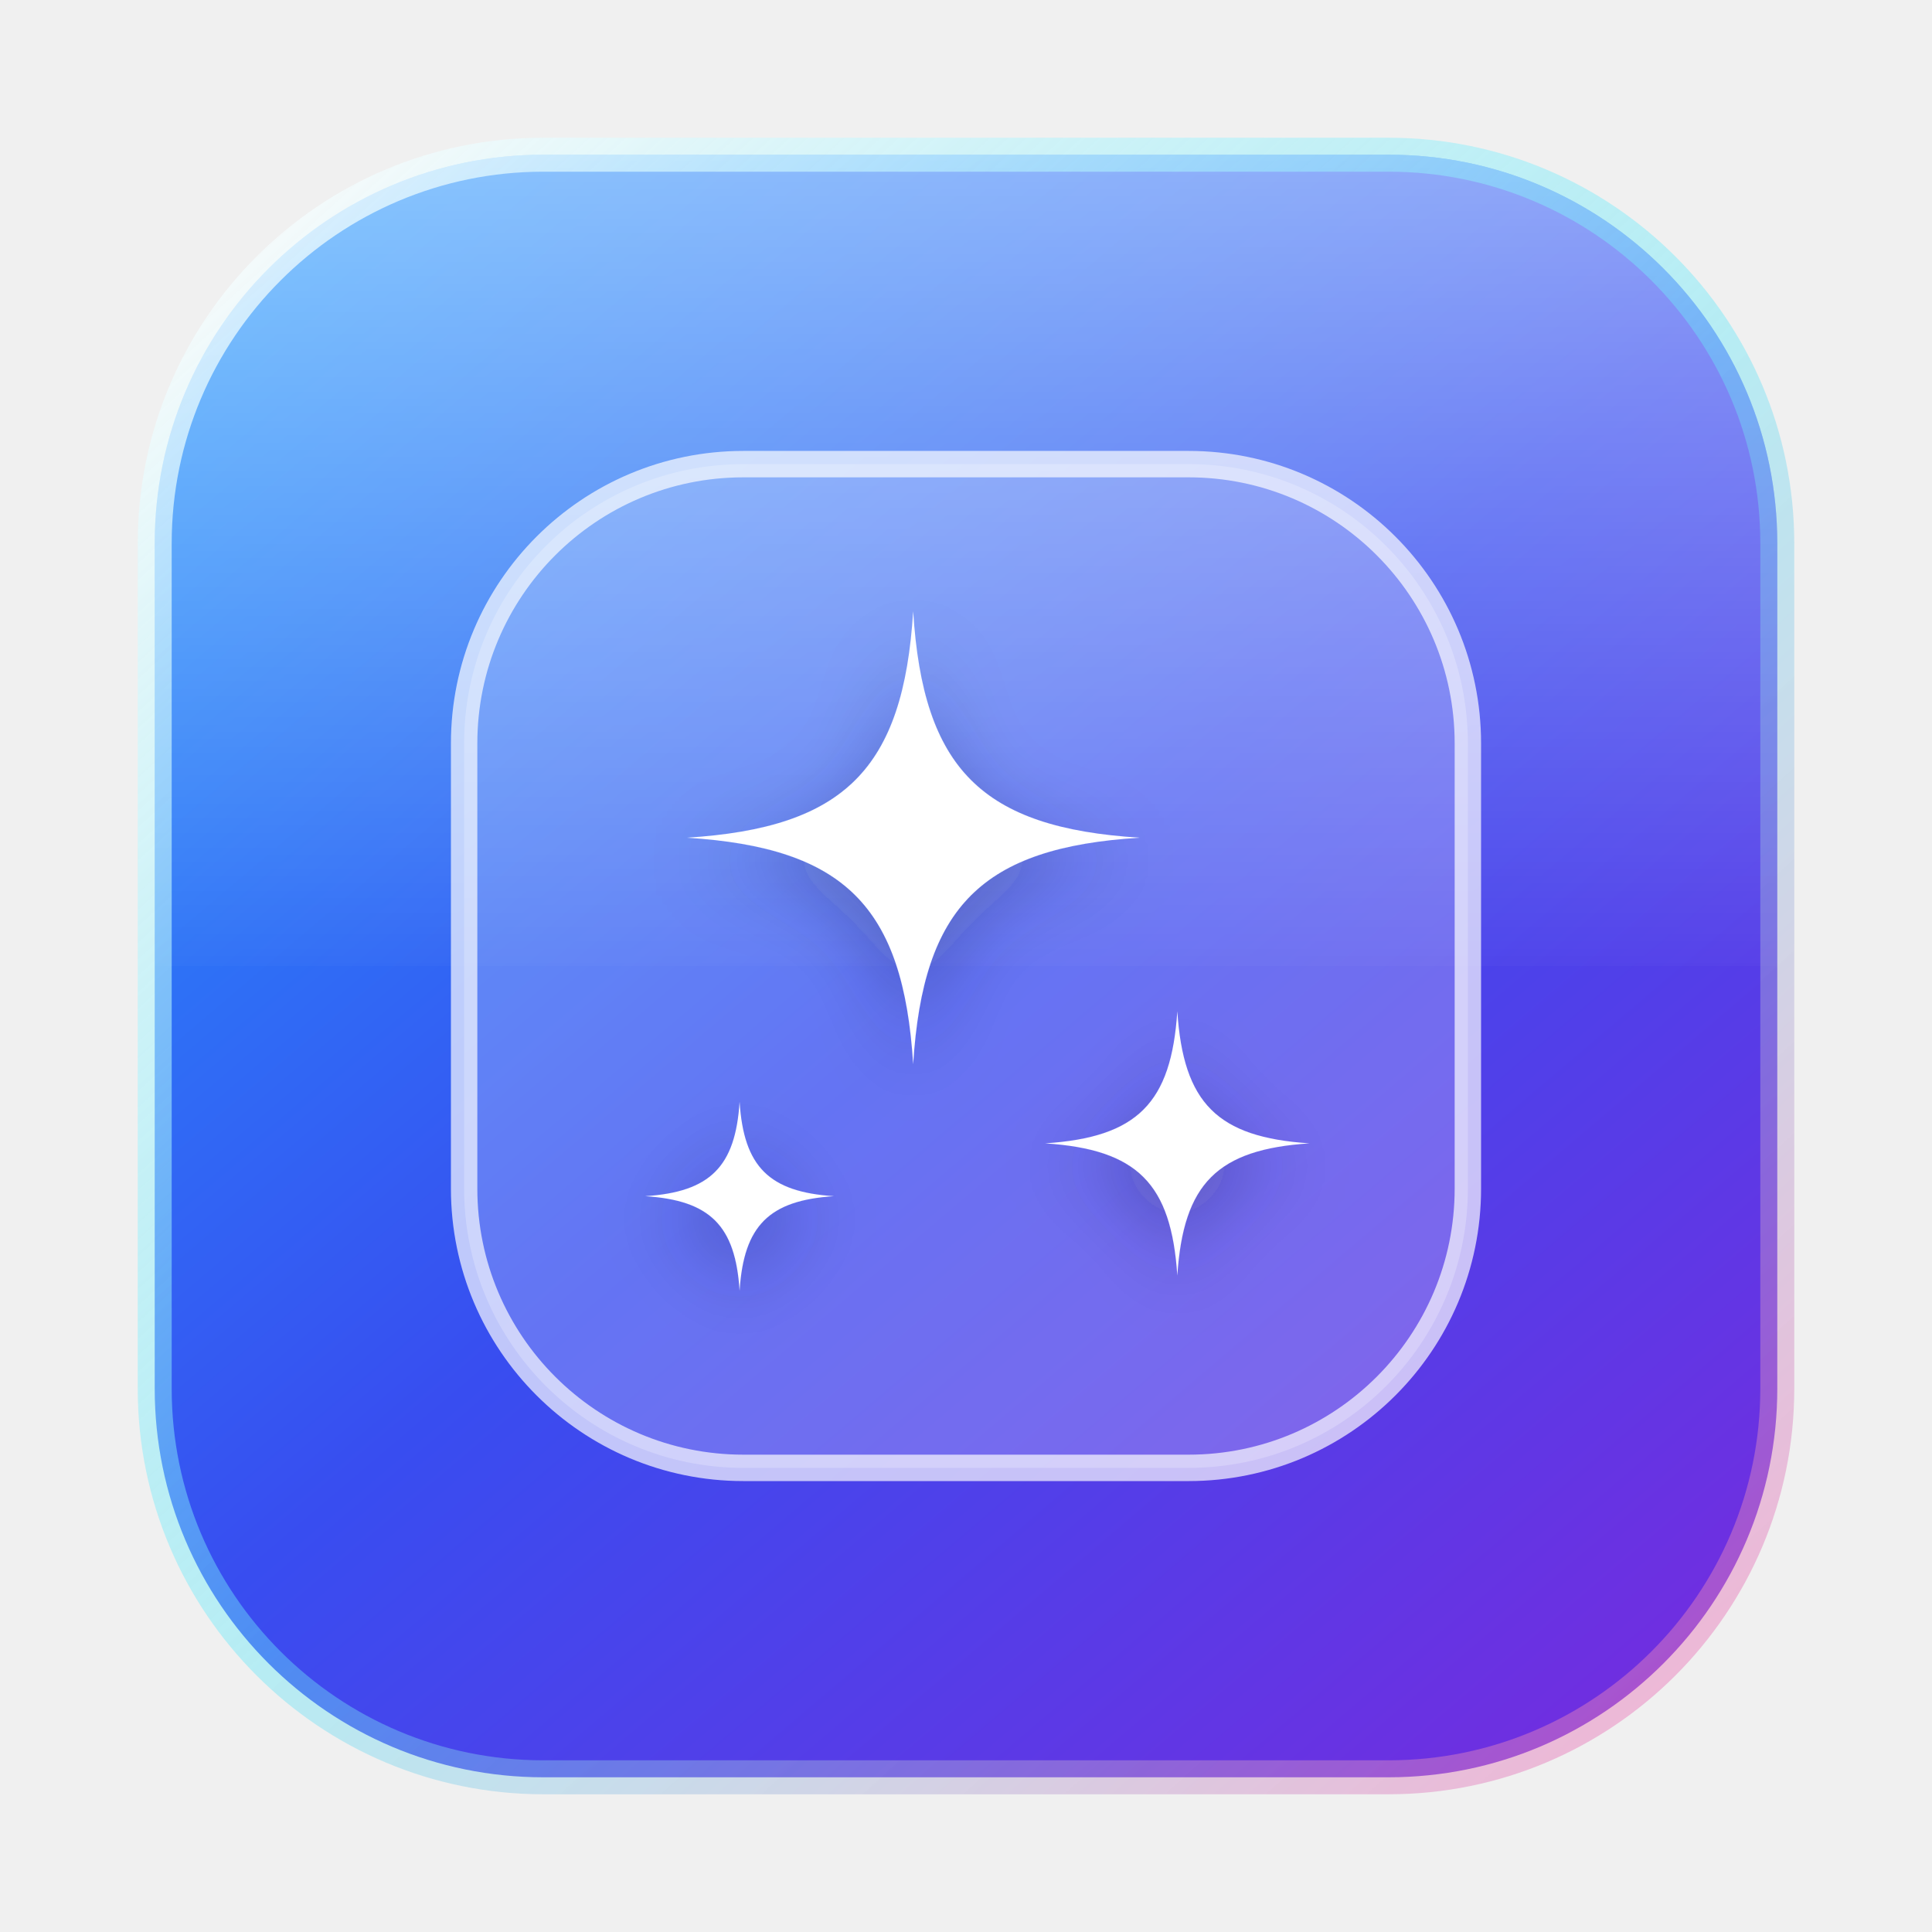
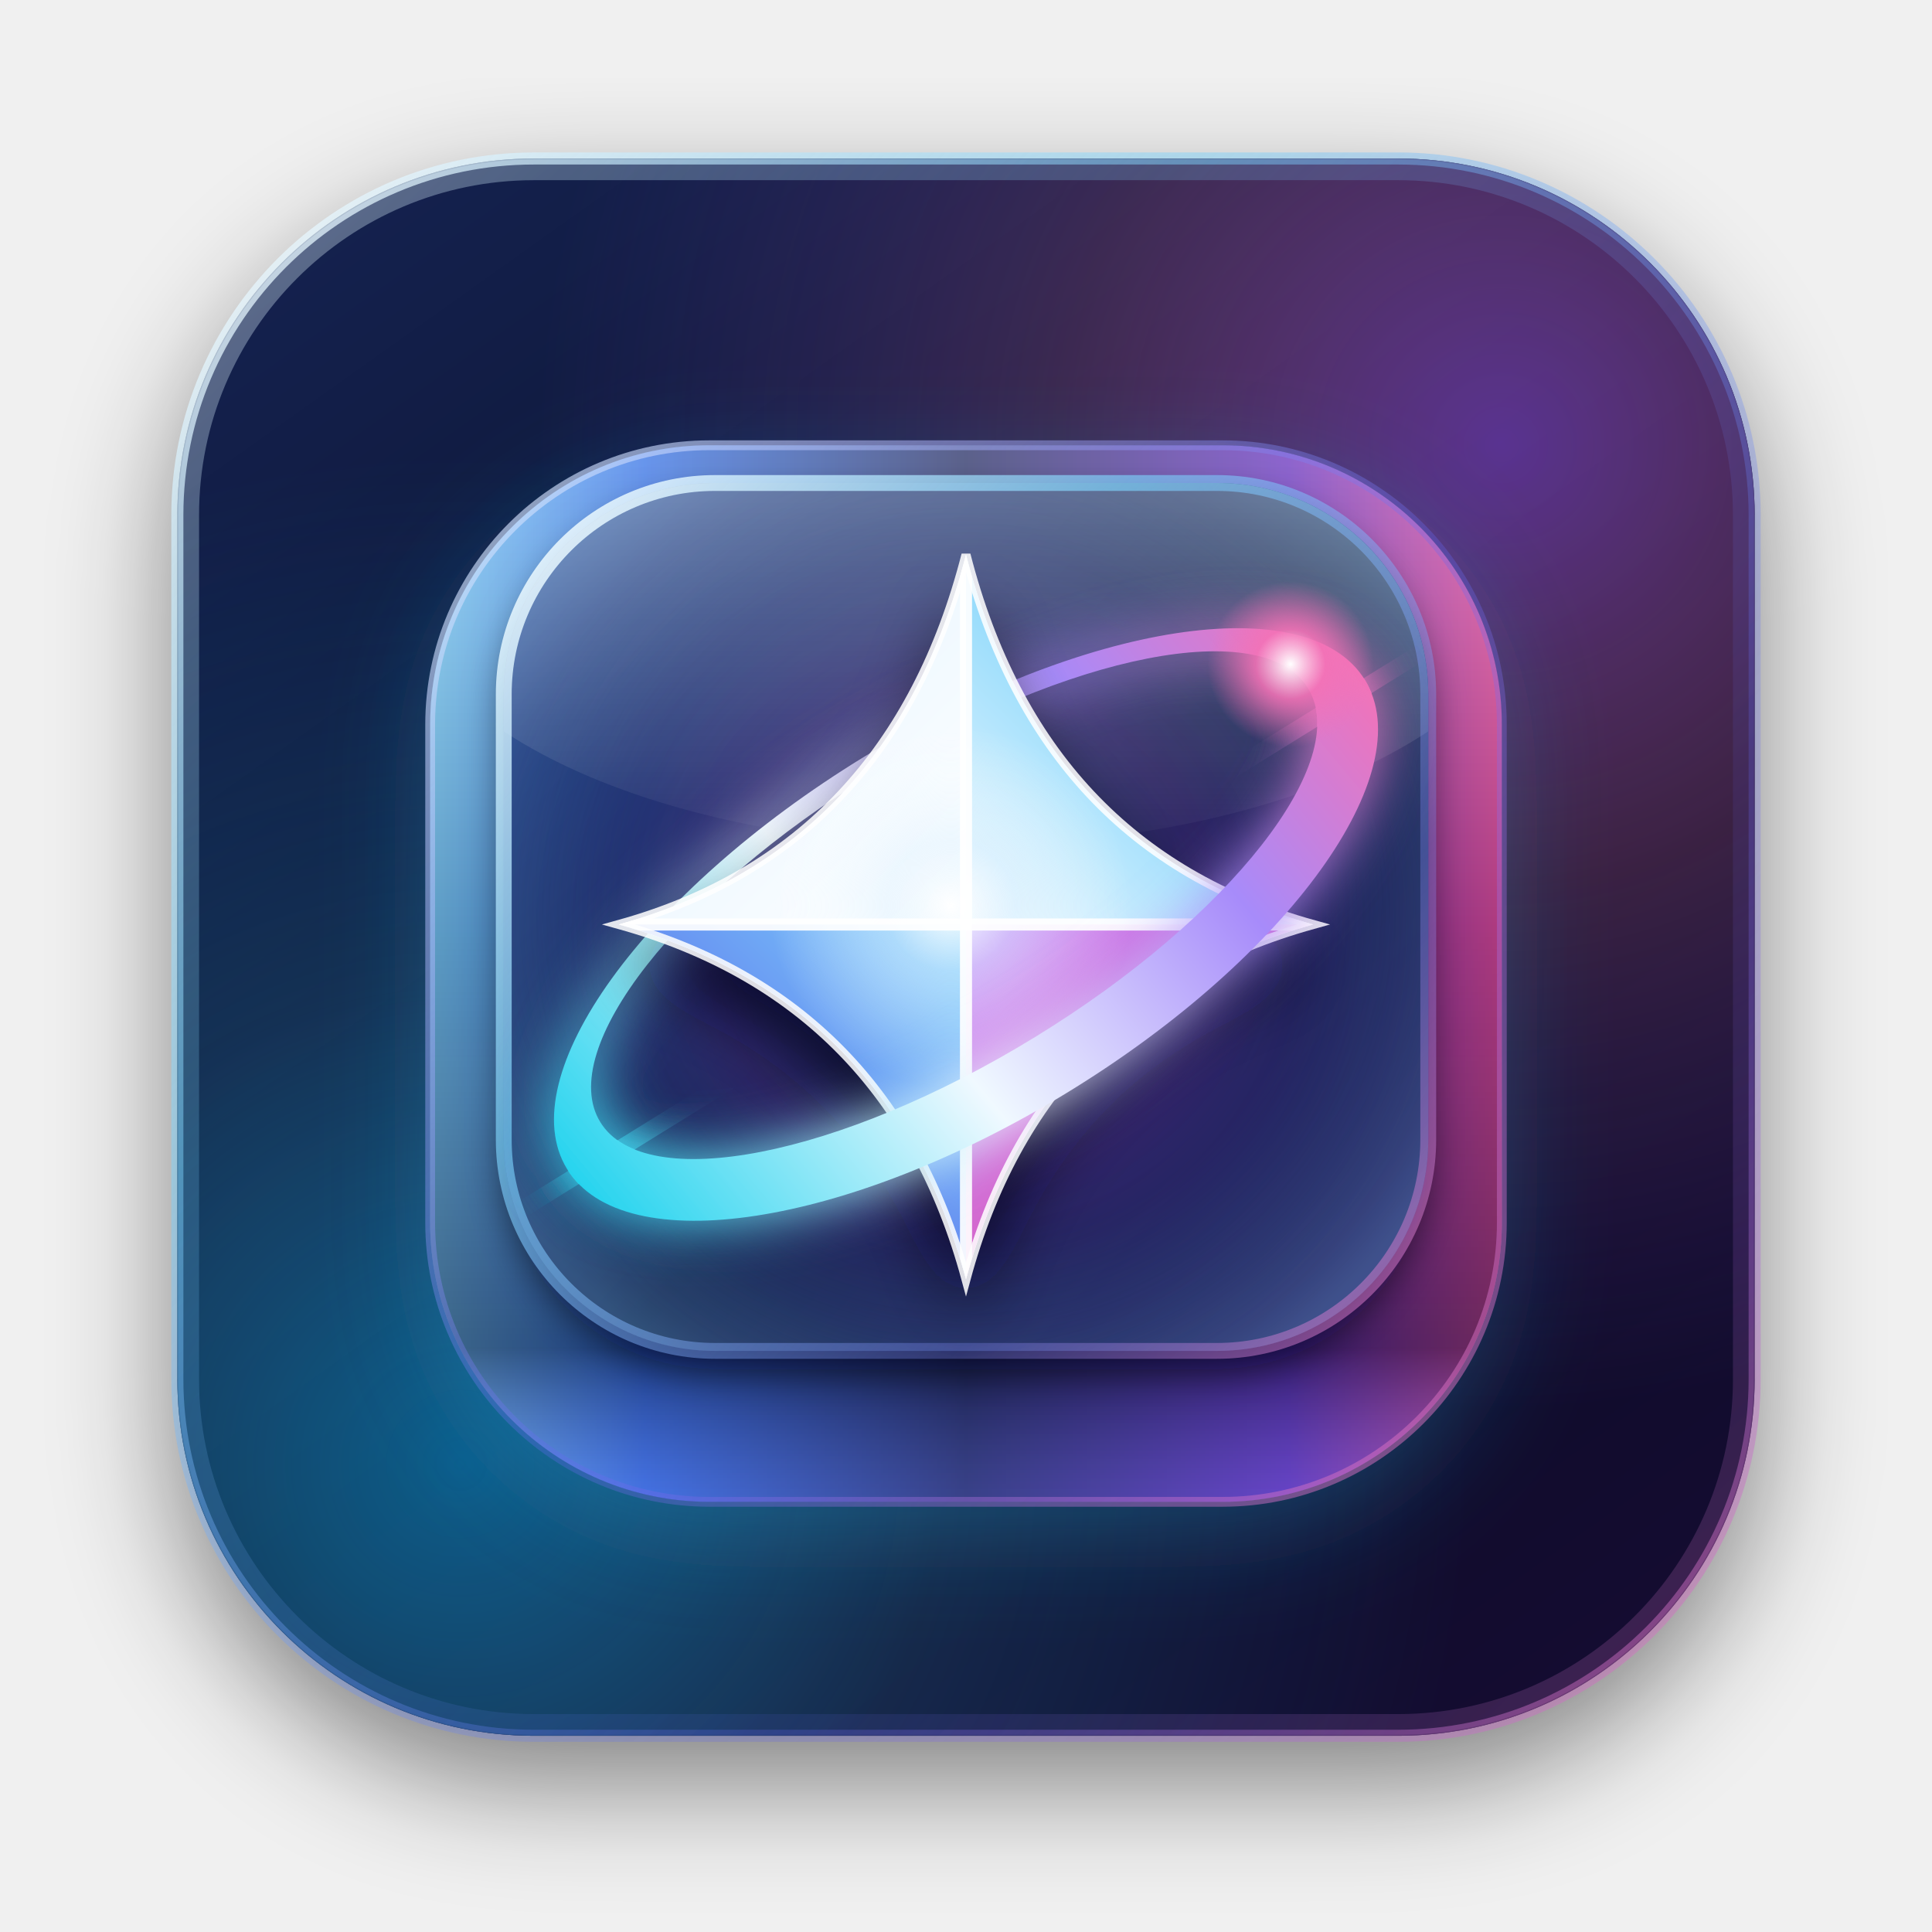
<svg xmlns="http://www.w3.org/2000/svg" viewBox="0 0 512 512" width="512" height="512" fill="none">
  <defs>
-     <linearGradient id="lumaBase" x1="86" y1="56" x2="426" y2="456" gradientUnits="userSpaceOnUse">
-       <stop offset="0%" stop-color="#2494FC" />
-       <stop offset="50%" stop-color="#384DF0" />
-       <stop offset="100%" stop-color="#702EE0" />
+     <filter id="chassisShadow" x="-10%" y="-8%" width="120%" height="124%">
+       <feDropShadow dx="0" dy="12" stdDeviation="16" flood-color="#020512" flood-opacity="0.48" />
+     </filter>
+     <filter id="keywellShadow" x="-18%" y="-12%" width="136%" height="142%">
+       <feDropShadow dx="0" dy="18" stdDeviation="18" flood-color="#01030c" flood-opacity="0.88" />
+       <feDropShadow dx="0" dy="8" stdDeviation="14" flood-color="#38bdf8" flood-opacity="0.26" />
+     </filter>
+     <filter id="dishLipShadow" x="-10%" y="-8%" width="120%" height="124%">
+       <feDropShadow dx="0" dy="5" stdDeviation="5" flood-color="#030616" flood-opacity="0.58" />
+     </filter>
+     <filter id="gemShadow" x="-24%" y="-20%" width="148%" height="152%">
+       <feDropShadow dx="0" dy="11" stdDeviation="9" flood-color="#020514" flood-opacity="0.80" />
+     </filter>
+     <filter id="orbitBloom" x="-30%" y="-30%" width="160%" height="160%">
+       <feGaussianBlur stdDeviation="7.5" result="blur" />
+       <feMerge>
+         <feMergeNode in="blur" />
+         <feMergeNode in="SourceGraphic" />
+       </feMerge>
+     </filter>
+     <linearGradient id="chassisBase" x1="110" y1="44" x2="412" y2="468" gradientUnits="userSpaceOnUse">
+       <stop offset="0%" stop-color="#14214E" />
+       <stop offset="54%" stop-color="#080D22" />
+       <stop offset="100%" stop-color="#150C32" />
    </linearGradient>
-     <linearGradient id="lumaSheen" x1="256" y1="41" x2="256" y2="256" gradientUnits="userSpaceOnUse">
-       <stop offset="0%" stop-color="#FFFFFF" stop-opacity="0.46" />
-       <stop offset="100%" stop-color="#FFFFFF" stop-opacity="0.02" />
+     <radialGradient id="causticCyan" cx="122" cy="388" r="268" gradientUnits="userSpaceOnUse">
+       <stop offset="0%" stop-color="#0EA5E9" stop-opacity="0.52" />
+       <stop offset="48%" stop-color="#38BDF8" stop-opacity="0.16" />
+       <stop offset="100%" stop-color="#0EA5E9" stop-opacity="0" />
+     </radialGradient>
+     <radialGradient id="causticViolet" cx="398" cy="118" r="256" gradientUnits="userSpaceOnUse">
+       <stop offset="0%" stop-color="#A855F7" stop-opacity="0.50" />
+       <stop offset="46%" stop-color="#F472B6" stop-opacity="0.20" />
+       <stop offset="100%" stop-color="#A855F7" stop-opacity="0" />
+     </radialGradient>
+     <linearGradient id="chassisRim" x1="48" y1="44" x2="464" y2="468" gradientUnits="userSpaceOnUse">
+       <stop offset="0%" stop-color="#FFFFFF" stop-opacity="0.82" />
+       <stop offset="32%" stop-color="#7DD3FC" stop-opacity="0.48" />
+       <stop offset="68%" stop-color="#6366F1" stop-opacity="0.24" />
+       <stop offset="100%" stop-color="#F472B6" stop-opacity="0.54" />
    </linearGradient>
-     <linearGradient id="lumaRim" x1="64" y1="44" x2="448" y2="468" gradientUnits="userSpaceOnUse">
-       <stop offset="0%" stop-color="#FFFFFF" stop-opacity="0.78" />
-       <stop offset="52%" stop-color="#67E8F9" stop-opacity="0.42" />
-       <stop offset="100%" stop-color="#F472B6" stop-opacity="0.48" />
+     <linearGradient id="skirtHoriz" x1="114" y1="262" x2="398" y2="262" gradientUnits="userSpaceOnUse">
+       <stop offset="0%" stop-color="#7DD3FC" />
+       <stop offset="20%" stop-color="#2D6CE4" />
+       <stop offset="50%" stop-color="#1C245E" />
+       <stop offset="80%" stop-color="#6028BA" />
+       <stop offset="100%" stop-color="#EC4899" />
    </linearGradient>
-     <filter id="sparkGlow" x="-20%" y="-20%" width="140%" height="140%">
-       <feDropShadow dx="0" dy="6" stdDeviation="10" flood-color="#1A1446" flood-opacity="0.28" />
-     </filter>
+     <linearGradient id="skirtVert" x1="256" y1="122" x2="256" y2="402" gradientUnits="userSpaceOnUse">
+       <stop offset="0%" stop-color="#FFFFFF" stop-opacity="0.28" />
+       <stop offset="45%" stop-color="#0E1436" stop-opacity="0.28" />
+       <stop offset="84%" stop-color="#0A0E28" stop-opacity="0.54" />
+       <stop offset="100%" stop-color="#818CF8" stop-opacity="0.30" />
+     </linearGradient>
+     <linearGradient id="skirtRim" x1="114" y1="122" x2="398" y2="402" gradientUnits="userSpaceOnUse">
+       <stop offset="0%" stop-color="#E0F2FE" stop-opacity="0.70" />
+       <stop offset="52%" stop-color="#6366F1" stop-opacity="0.30" />
+       <stop offset="100%" stop-color="#F472B6" stop-opacity="0.56" />
+     </linearGradient>
+     <linearGradient id="dishBase" x1="133" y1="132" x2="379" y2="362" gradientUnits="userSpaceOnUse">
+       <stop offset="0%" stop-color="#284292" />
+       <stop offset="52%" stop-color="#101942" />
+       <stop offset="100%" stop-color="#281860" />
+     </linearGradient>
+     <radialGradient id="dishWell" cx="256" cy="238" r="144" gradientUnits="userSpaceOnUse">
+       <stop offset="0%" stop-color="#050818" stop-opacity="0.60" />
+       <stop offset="64%" stop-color="#111C4A" stop-opacity="0.18" />
+       <stop offset="100%" stop-color="#7DD3FC" stop-opacity="0.30" />
+     </radialGradient>
+     <radialGradient id="dishGlow" cx="256" cy="247" r="128" gradientUnits="userSpaceOnUse">
+       <stop offset="0%" stop-color="#38BDF8" stop-opacity="0.36" />
+       <stop offset="52%" stop-color="#A855F7" stop-opacity="0.18" />
+       <stop offset="100%" stop-color="#38BDF8" stop-opacity="0" />
+     </radialGradient>
+     <linearGradient id="dishGloss" x1="256" y1="132" x2="256" y2="232" gradientUnits="userSpaceOnUse">
+       <stop offset="0%" stop-color="#FFFFFF" stop-opacity="0.28" />
+       <stop offset="100%" stop-color="#FFFFFF" stop-opacity="0" />
+     </linearGradient>
+     <linearGradient id="dishRim" x1="133" y1="132" x2="379" y2="362" gradientUnits="userSpaceOnUse">
+       <stop offset="0%" stop-color="#FFFFFF" stop-opacity="0.92" />
+       <stop offset="35%" stop-color="#7DD3FC" stop-opacity="0.65" />
+       <stop offset="72%" stop-color="#818CF8" stop-opacity="0.32" />
+       <stop offset="100%" stop-color="#F472B6" stop-opacity="0.62" />
+     </linearGradient>
+     <linearGradient id="orbitGrad" x1="-124" y1="18" x2="124" y2="-18" gradientUnits="userSpaceOnUse">
+       <stop offset="0%" stop-color="#22D3EE" />
+       <stop offset="40%" stop-color="#F0F9FF" />
+       <stop offset="74%" stop-color="#A78BFA" />
+       <stop offset="100%" stop-color="#F472B6" />
+     </linearGradient>
+     <linearGradient id="gemNW" x1="256" y1="245" x2="164" y2="152" gradientUnits="userSpaceOnUse">
+       <stop offset="0%" stop-color="#FFFFFF" />
+       <stop offset="100%" stop-color="#E0F2FE" />
+     </linearGradient>
+     <linearGradient id="gemNE" x1="256" y1="245" x2="348" y2="152" gradientUnits="userSpaceOnUse">
+       <stop offset="0%" stop-color="#F0F9FF" />
+       <stop offset="100%" stop-color="#38BDF8" />
+     </linearGradient>
+     <linearGradient id="gemSE" x1="256" y1="245" x2="348" y2="338" gradientUnits="userSpaceOnUse">
+       <stop offset="0%" stop-color="#C084FC" />
+       <stop offset="100%" stop-color="#EC4899" />
+     </linearGradient>
+     <linearGradient id="gemSW" x1="256" y1="245" x2="164" y2="338" gradientUnits="userSpaceOnUse">
+       <stop offset="0%" stop-color="#7DD3FC" />
+       <stop offset="100%" stop-color="#4F46E5" />
+     </linearGradient>
+     <radialGradient id="gemApex" cx="252" cy="240" r="48" gradientUnits="userSpaceOnUse">
+       <stop offset="0%" stop-color="#FFFFFF" stop-opacity="1" />
+       <stop offset="36%" stop-color="#E0F2FE" stop-opacity="0.52" />
+       <stop offset="100%" stop-color="#FFFFFF" stop-opacity="0" />
+     </radialGradient>
+     <radialGradient id="pearlGlow" cx="342" cy="176" r="22" gradientUnits="userSpaceOnUse">
+       <stop offset="0%" stop-color="#FFFFFF" stop-opacity="1" />
+       <stop offset="42%" stop-color="#F472B6" stop-opacity="0.85" />
+       <stop offset="100%" stop-color="#F472B6" stop-opacity="0" />
+     </radialGradient>
+     <clipPath id="chassisClip">
+       <rect x="47" y="42" width="418" height="418" rx="94.5" />
+     </clipPath>
+     <clipPath id="skirtClip">
+       <rect x="114" y="118" width="284" height="280" rx="74" />
+     </clipPath>
+     <clipPath id="dishClip">
+       <rect x="133.5" y="128" width="245" height="230" rx="56" />
+     </clipPath>
+     <clipPath id="gemClip">
+       <path d="M256 147 Q276 225 348 245 Q276 265 256 339 Q236 265 164 245 Q236 225 256 147 Z" />
+     </clipPath>
+     <clipPath id="orbitBackClip">
+       <polygon points="82,358 434,140 310,-40 -40,180" />
+     </clipPath>
+     <clipPath id="orbitFrontClip">
+       <polygon points="80,354 432,136 552,312 200,530" />
+     </clipPath>
  </defs>
-   <rect x="41" y="41" width="430" height="430" rx="103" fill="url(#lumaBase)" />
-   <path d="M144 41H368C424.885 41 471 87.115 471 144V256H41V144C41 87.115 87.115 41 144 41Z" fill="url(#lumaSheen)" />
-   <rect x="41" y="41" width="430" height="430" rx="103" stroke="url(#lumaRim)" stroke-width="9" />
-   <rect x="123" y="123" width="266" height="266" rx="74" fill="#FFFFFF" fill-opacity="0.22" stroke="#FFFFFF" stroke-opacity="0.68" stroke-width="7" />
-   <g filter="url(#sparkGlow)" fill="#FFFFFF">
-     <path d="M242 162C244.6 203.8 260.2 219.4 302 222C260.2 224.6 244.6 240.2 242 282C239.4 240.2 223.8 224.6 182 222C223.8 219.4 239.4 203.8 242 162Z" />
-     <path d="M312 268C313.6 292.4 322.6 301.4 347 303C322.6 304.6 313.6 313.6 312 338C310.4 313.6 301.4 304.6 277 303C301.4 301.4 310.4 292.4 312 268Z" />
-     <path d="M196 292C197.1 309.2 203.8 315.9 221 317C203.8 318.1 197.1 324.8 196 342C194.9 324.8 188.2 318.1 171 317C188.2 315.9 194.9 309.2 196 292Z" />
+   <g filter="url(#chassisShadow)">
+     <rect x="47" y="42" width="418" height="418" rx="94.5" fill="#070A1C" />
  </g>
+   <g clip-path="url(#chassisClip)">
+     <rect x="47" y="42" width="418" height="418" fill="url(#chassisBase)" />
+     <circle cx="122" cy="388" r="268" fill="url(#causticCyan)" />
+     <circle cx="398" cy="118" r="256" fill="url(#causticViolet)" />
+     <rect x="50" y="45" width="412" height="412" rx="91.5" stroke="url(#chassisRim)" stroke-width="5.5" opacity="0.45" />
+     <g filter="url(#keywellShadow)">
+       <rect x="114" y="118" width="284" height="280" rx="74" fill="#0C122E" />
+     </g>
+     <g clip-path="url(#skirtClip)">
+       <rect x="114" y="118" width="284" height="280" fill="url(#skirtHoriz)" />
+       <rect x="114" y="118" width="284" height="280" fill="url(#skirtVert)" />
+       <g filter="url(#dishLipShadow)">
+         <rect x="133.5" y="128" width="245" height="230" rx="56" fill="#141E4C" />
+       </g>
+     </g>
+     <rect x="114" y="118" width="284" height="280" rx="74" stroke="url(#skirtRim)" stroke-width="2.6" />
+     <g clip-path="url(#dishClip)">
+       <rect x="133.5" y="128" width="245" height="230" fill="url(#dishBase)" />
+       <rect x="133.5" y="128" width="245" height="230" fill="url(#dishWell)" />
+       <rect x="133.5" y="128" width="245" height="230" fill="url(#dishGlow)" />
+       <ellipse cx="256" cy="150" rx="152" ry="74" fill="url(#dishGloss)" />
+     </g>
+     <rect x="133.5" y="128" width="245" height="230" rx="56" stroke="url(#dishRim)" stroke-width="4.2" />
+     <g clip-path="url(#orbitBackClip)" filter="url(#orbitBloom)">
+       <g transform="translate(256 245) rotate(-31.5)">
+         <path fill-rule="evenodd" fill="url(#orbitGrad)" d="M 124,0 A 124,52 0 1,0 -124,0 A 124,52 0 1,0 124,0 Z                  M 110,-6 A 110,41 0 1,1 -110,-6 A 110,41 0 1,1 110,-6 Z" />
+       </g>
+     </g>
+     <g filter="url(#gemShadow)">
+       <path d="M256 147 Q276 225 348 245 Q276 265 256 339 Q236 265 164 245 Q236 225 256 147 Z" fill="#FFFFFF" />
+     </g>
+     <g clip-path="url(#gemClip)">
+       <polygon points="256,245 256,142 158,142 158,245" fill="url(#gemNW)" />
+       <polygon points="256,245 256,142 354,142 354,245" fill="url(#gemNE)" />
+       <polygon points="256,245 354,245 354,344 256,344" fill="url(#gemSE)" />
+       <polygon points="256,245 158,245 158,344 256,344" fill="url(#gemSW)" />
+       <circle cx="252" cy="240" r="48" fill="url(#gemApex)" />
+       <line x1="256" y1="147" x2="256" y2="339" stroke="#FFFFFF" stroke-width="3.2" stroke-linecap="round" opacity="0.92" />
+       <line x1="164" y1="245" x2="348" y2="245" stroke="#FFFFFF" stroke-width="3.2" stroke-linecap="round" opacity="0.92" />
+     </g>
+     <path d="M256 147 Q276 225 348 245 Q276 265 256 339 Q236 265 164 245 Q236 225 256 147 Z" stroke="#FFFFFF" stroke-width="2.4" stroke-opacity="0.86" />
+     <g clip-path="url(#orbitFrontClip)" filter="url(#orbitBloom)">
+       <g transform="translate(256 245) rotate(-31.5)">
+         <path fill-rule="evenodd" fill="url(#orbitGrad)" d="M 124,0 A 124,52 0 1,0 -124,0 A 124,52 0 1,0 124,0 Z                  M 110,-6 A 110,41 0 1,1 -110,-6 A 110,41 0 1,1 110,-6 Z" />
+       </g>
+     </g>
+     <circle cx="342" cy="176" r="22" fill="url(#pearlGlow)" />
+   </g>
+   <rect x="47" y="42" width="418" height="418" rx="94.5" stroke="url(#chassisRim)" stroke-width="3.2" />
</svg>
